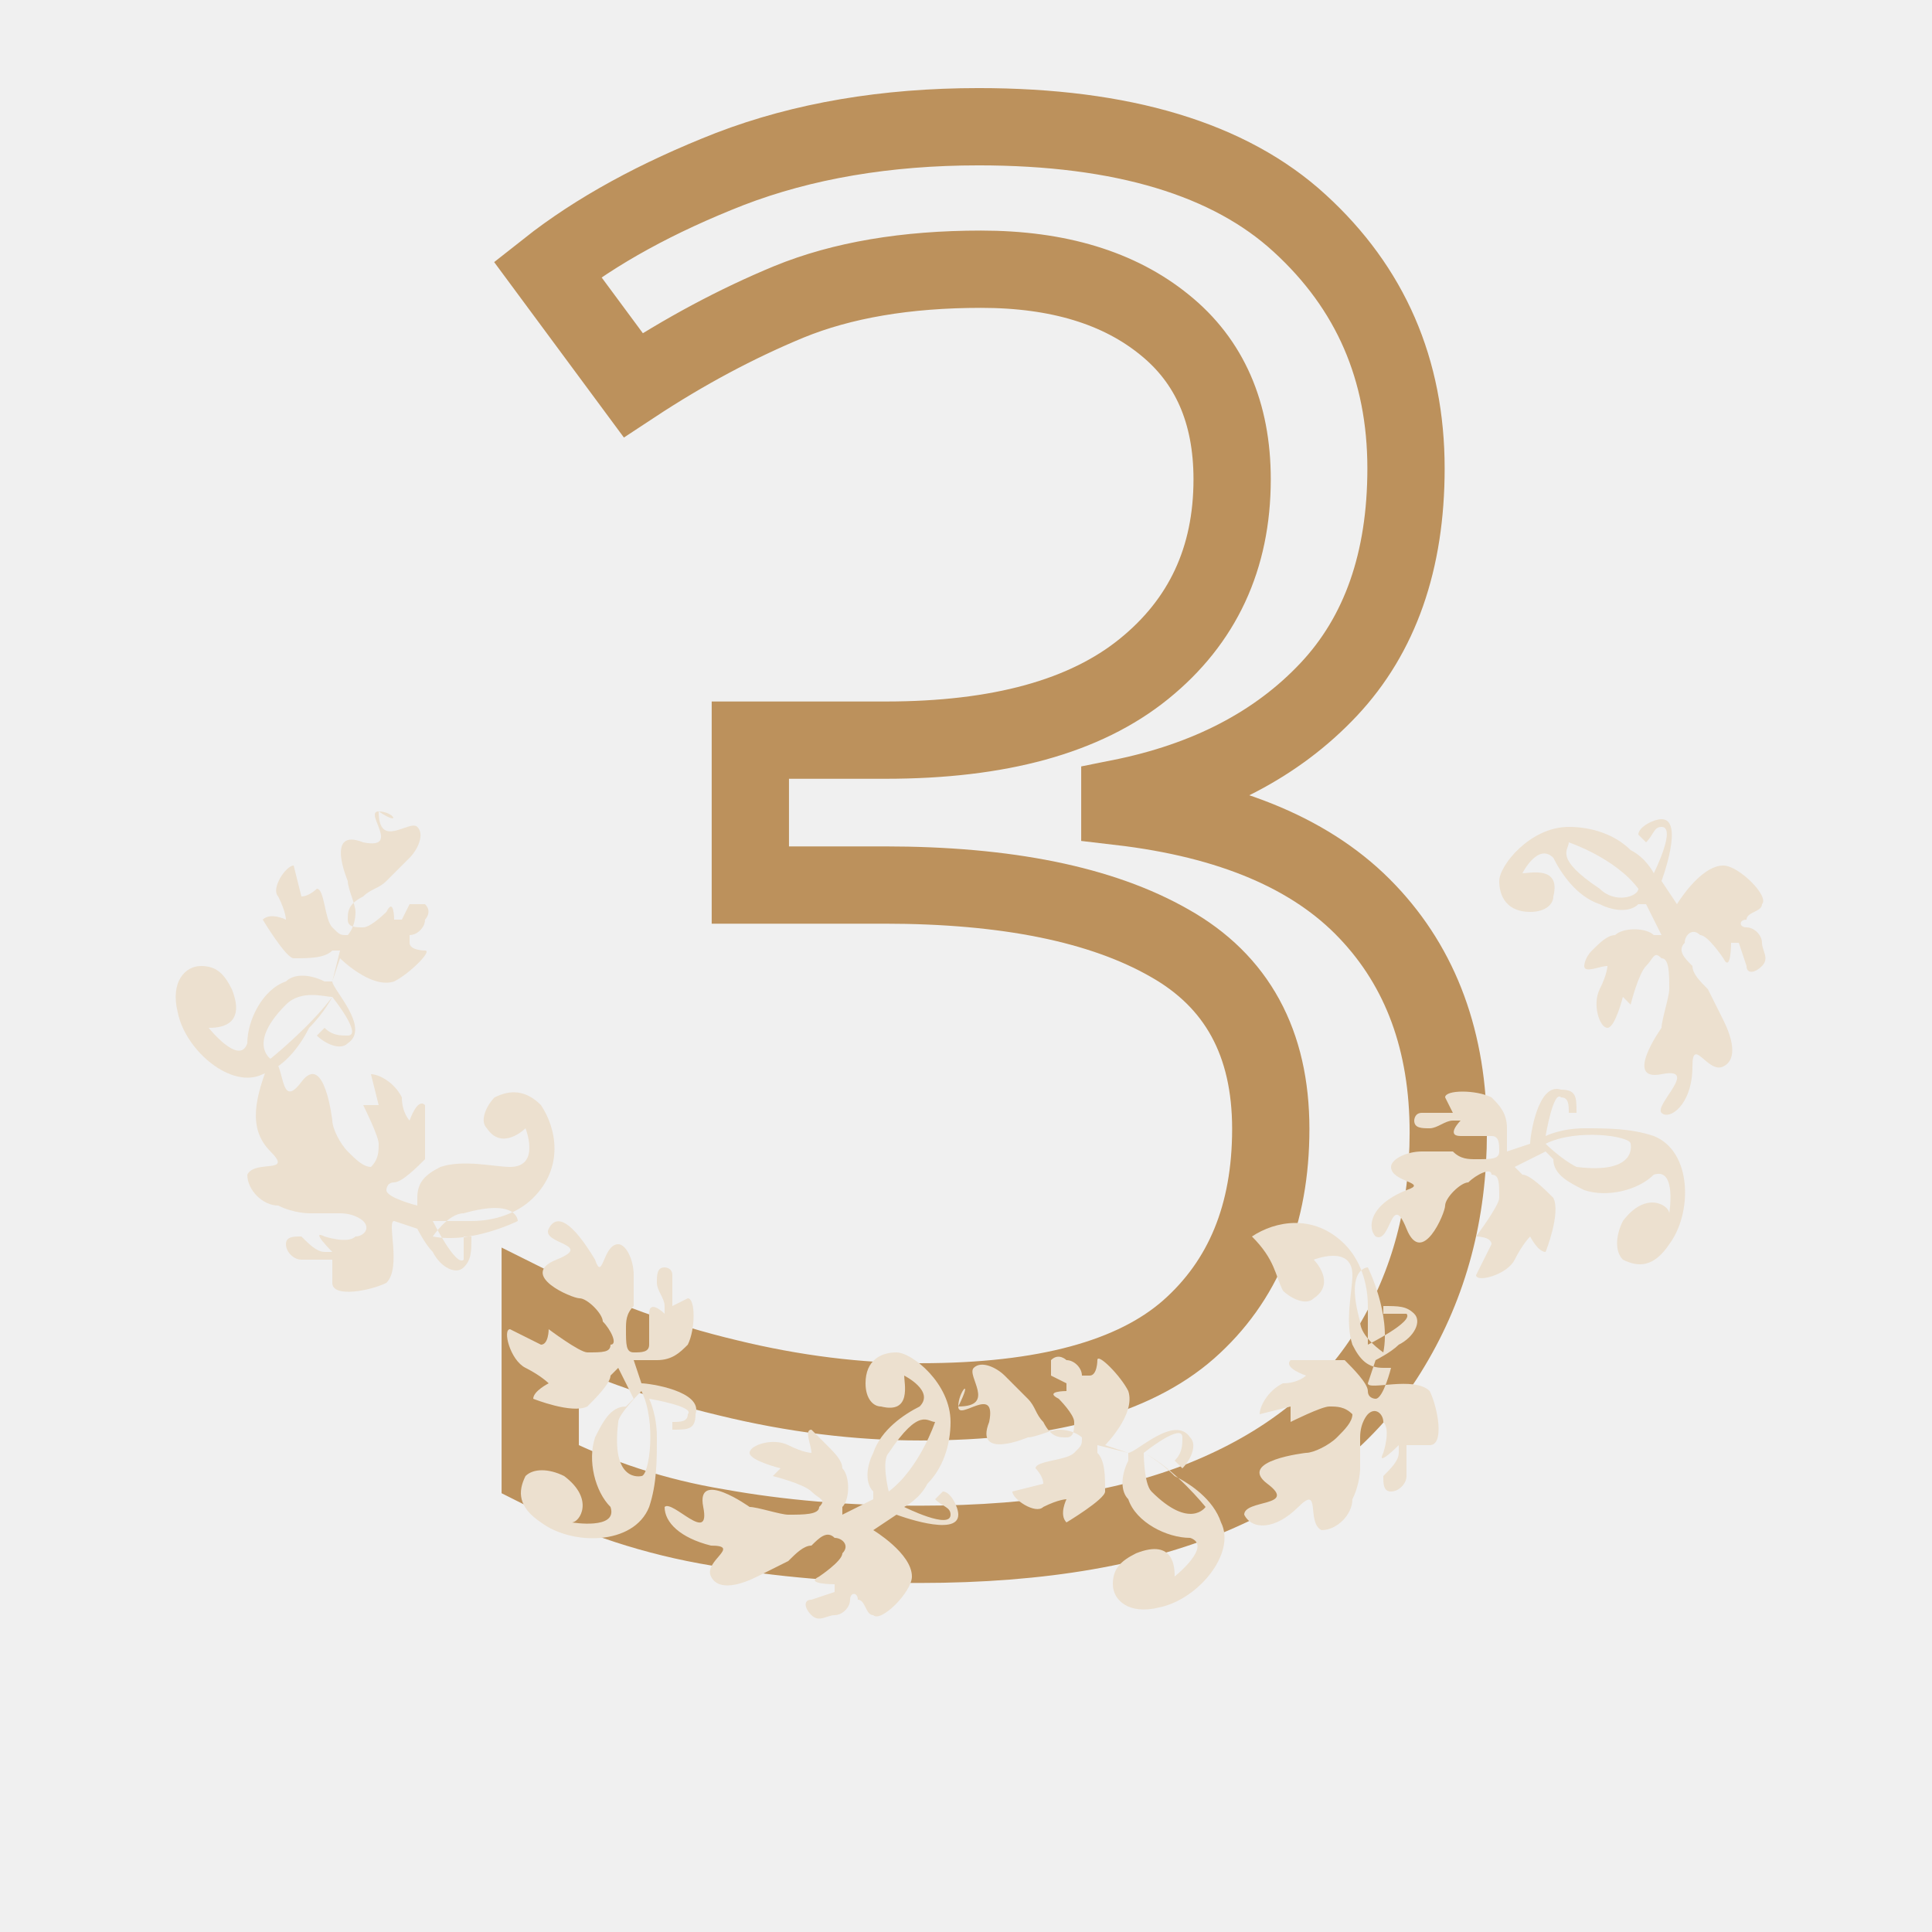
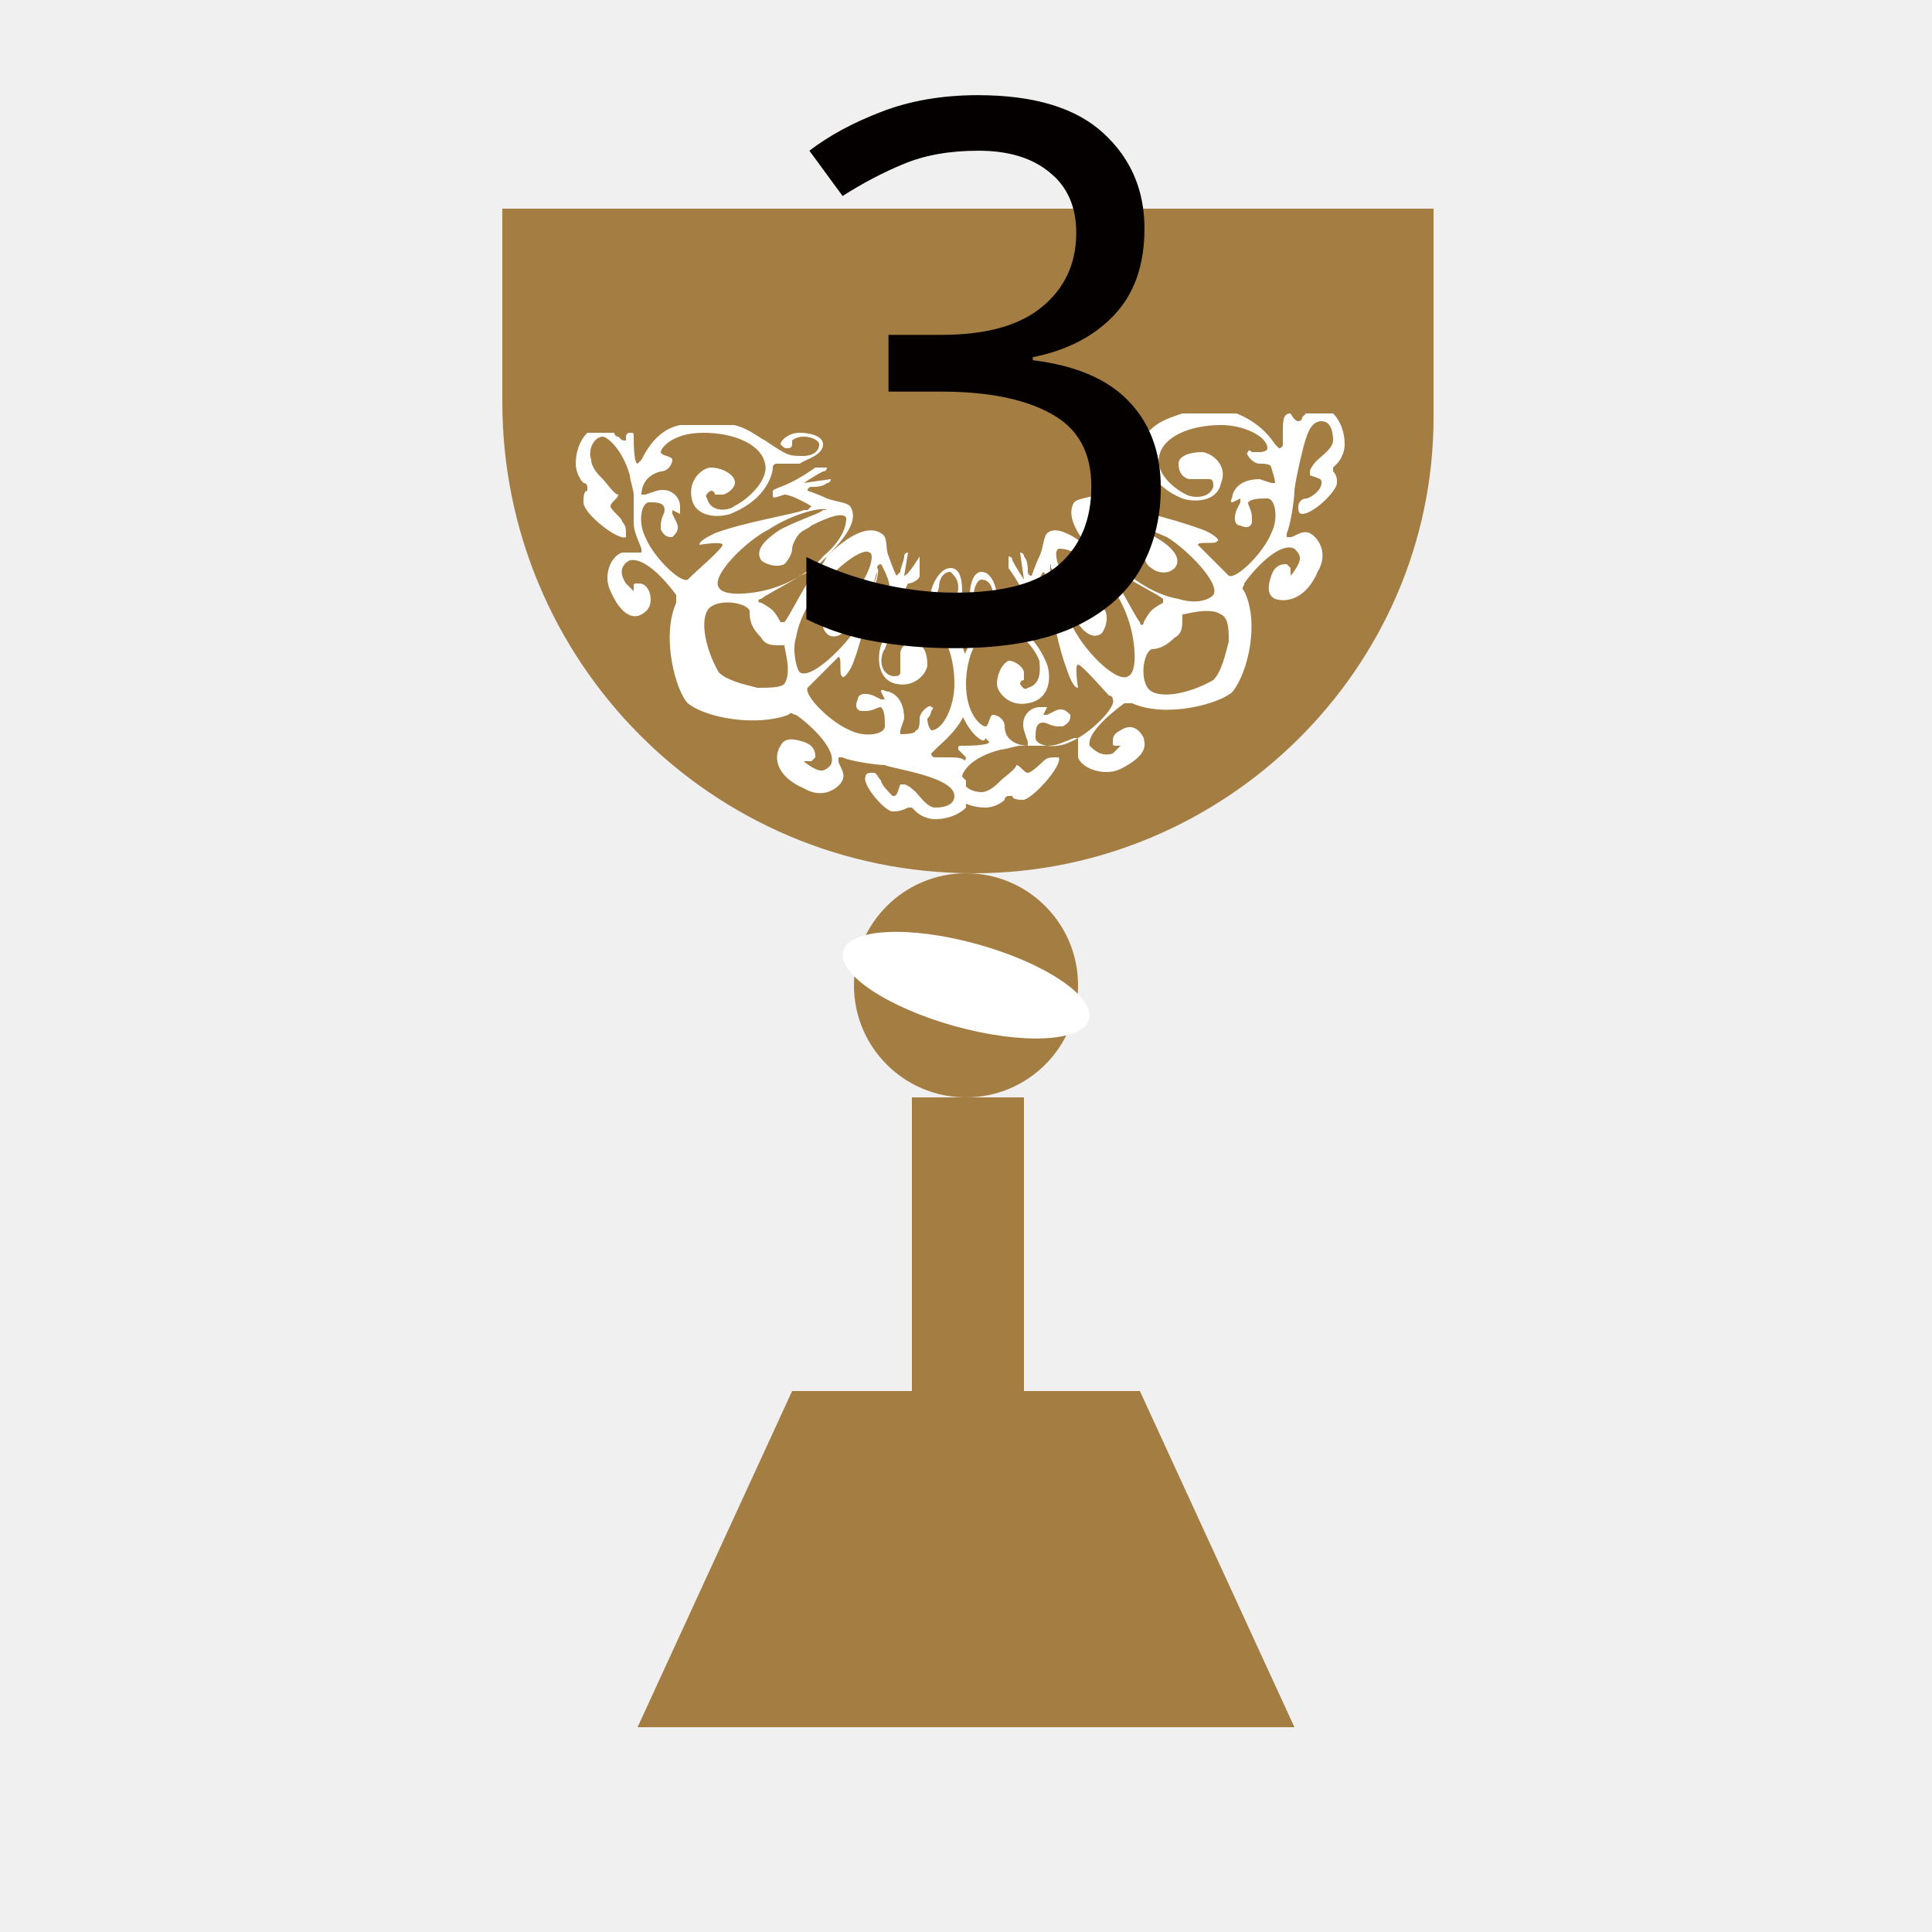
- <svg xmlns="http://www.w3.org/2000/svg" version="1.1" id="Layer_1" x="0px" y="0px" viewBox="0 0 25 25" style="enable-background:new 0 0 25 25;" xml:space="preserve">
+ <svg xmlns="http://www.w3.org/2000/svg" version="1.1" id="Layer_1" x="0px" y="0px" viewBox="0 0 50 50" style="enable-background:new 0 0 50 50;" xml:space="preserve">
  <style type="text/css">
- 	.st0{fill:none;stroke:#BC915C;stroke-miterlimit:10;}
- 	.st1{font-family:'Castellar';}
- 	.st2{font-size:25px;}
- 	.st3{fill:none;}
- 	.st4{fill:#ECE0CF;}
+ 	.st0{fill:#A47D43;}
+ 	.st1{fill:#FFFFFF;}
+ 	.st2{fill:#040000;}
+ 	.st3{font-family:'MyriadPro-Regular';}
+ 	.st4{font-size:19.519px;}
</style>
-   <text transform="matrix(1 0 0 1 5.8656 19.7336)" class="st0 st1 st2">3</text>
+   <circle class="st0" cx="25" cy="25.5" r="2.9" />
+   <rect x="23.6" y="28.4" class="st0" width="2.9" height="7.6" />
+   <polygon class="st0" points="33.5,44.7 16.5,44.7 20.5,36 29.5,36 " />
+   <ellipse transform="matrix(0.2678 -0.9635 0.9635 0.2678 -6.2617 42.7549)" class="st1" cx="25" cy="25.5" rx="1.1" ry="3.3" />
+   <path class="st0" d="M25.2,22.6L25.2,22.6c-6.8,0-12.2-5.5-12.2-12.2v-5h24.1v5.4C37.1,17.3,31.7,22.6,25.2,22.6z" />
  <g>
    <g>
      <g>
        <g>
-           <g>
-             <g>
-               <path class="st3" d="M12.5,13.4l-0.1,11.1c3.6,0.1,7.3-1.4,9.9-4c2.6-2.5,4.2-6.2,4.2-9.8l-11.1-0.1c0,0.8-0.3,1.5-0.8,2        C13.9,13.1,13.2,13.4,12.5,13.4z" />
-             </g>
-             <path class="st4" d="M16.8,19.5c0.3-0.3,0.1,0.2,0.3,0.3c0.2,0,0.4-0.2,0.4-0.4c0.1-0.2,0.1-0.4,0.1-0.4c0-0.1,0-0.2,0-0.4       c0-0.2,0.1-0.3,0.1-0.3c0.1-0.1,0.2,0,0.2,0.1c0.1,0.1,0,0.4,0,0.4c-0.1,0.2,0.2-0.1,0.2-0.1v0.1c0,0.1-0.1,0.2-0.2,0.3       c0,0.1,0,0.2,0.1,0.2s0.2-0.1,0.2-0.2s0-0.2,0-0.3c0-0.1,0-0.1,0-0.1h0.3c0.2,0,0.1-0.5,0-0.7c-0.2-0.2-0.8,0-0.8-0.1l0.1-0.3       c0,0,0.2-0.1,0.3-0.2c0.2-0.1,0.3-0.3,0.2-0.4c-0.1-0.1-0.2-0.1-0.4-0.1V17c0.1,0,0.2,0,0.3,0c0.1,0.1-0.5,0.4-0.5,0.4       s0-0.2,0-0.5s-0.1-0.6-0.3-0.8c-0.4-0.4-0.9-0.3-1.2-0.1c0.3,0.3,0.3,0.5,0.4,0.7c0.1,0.1,0.3,0.2,0.4,0.1c0.3-0.2,0-0.5,0-0.5       s0.5-0.2,0.5,0.2c0,0.2-0.1,0.6,0,0.9c0.1,0.2,0.2,0.3,0.4,0.3H18c0,0-0.1,0.4-0.2,0.4c0,0-0.1,0-0.1-0.1s-0.2-0.3-0.3-0.4       c-0.1,0-0.2,0-0.4,0c-0.1,0-0.3,0-0.3,0c-0.1,0.1,0.2,0.2,0.2,0.2s-0.1,0.1-0.3,0.1c-0.2,0.1-0.3,0.3-0.3,0.4l0.4-0.1v0.2       c0,0,0.4-0.2,0.5-0.2s0.2,0,0.3,0.1c0,0.1-0.1,0.2-0.2,0.3c-0.1,0.1-0.3,0.2-0.4,0.2c0,0-0.9,0.1-0.5,0.4s-0.3,0.2-0.3,0.4       C16.2,19.8,16.5,19.8,16.8,19.5z M17.6,17.1c-0.2-0.7,0.1-0.7,0.1-0.7s0.3,0.6,0.2,1.1C17.9,17.5,17.6,17.3,17.6,17.1z" />
-             <path class="st4" d="M21.9,13.8c0-0.4,0.2,0.1,0.4,0s0.1-0.4,0-0.6s-0.2-0.4-0.2-0.4c-0.1-0.1-0.2-0.2-0.2-0.3       c-0.1-0.1-0.2-0.2-0.1-0.3c0-0.1,0.1-0.2,0.2-0.1c0.1,0,0.3,0.3,0.3,0.3c0.1,0.2,0.1-0.2,0.1-0.2h0.1l0.1,0.3       c0,0.1,0.1,0.1,0.2,0c0.1-0.1,0-0.2,0-0.3c0-0.1-0.1-0.2-0.2-0.2c-0.1,0-0.1-0.1,0-0.1c0-0.1,0.2-0.1,0.2-0.2       c0.1-0.1-0.3-0.5-0.5-0.5c-0.3,0-0.6,0.5-0.6,0.5l-0.2-0.3c0,0,0.3-0.8,0-0.8c-0.1,0-0.3,0.1-0.3,0.2l0.1,0.1       c0.1-0.1,0.1-0.2,0.2-0.2c0.2,0-0.1,0.6-0.1,0.6s-0.1-0.2-0.3-0.3c-0.2-0.2-0.5-0.3-0.8-0.3c-0.5,0-0.9,0.5-0.9,0.7       s0.1,0.4,0.4,0.4c0.2,0,0.3-0.1,0.3-0.2c0.1-0.4-0.3-0.3-0.4-0.3c0,0,0.2-0.4,0.4-0.2c0.1,0.2,0.3,0.5,0.6,0.6       c0.2,0.1,0.4,0.1,0.5,0c0,0,0,0,0.1,0l0.2,0.4h-0.1c-0.1-0.1-0.4-0.1-0.5,0c-0.1,0-0.2,0.1-0.3,0.2c-0.1,0.1-0.1,0.2-0.1,0.2       c0,0.1,0.2,0,0.3,0c0,0,0,0.1-0.1,0.3c-0.1,0.2,0,0.5,0.1,0.5s0.2-0.4,0.2-0.4l0.1,0.1c0,0,0.1-0.4,0.2-0.5       c0.1-0.1,0.1-0.2,0.2-0.1c0.1,0,0.1,0.2,0.1,0.4c0,0.1-0.1,0.4-0.1,0.5c0,0-0.5,0.7,0,0.6s-0.1,0.4,0,0.5S21.9,14.3,21.9,13.8z        M20.7,11.5c-0.6-0.4-0.4-0.5-0.4-0.6c0,0,0.6,0.2,0.9,0.6C21.2,11.6,20.9,11.7,20.7,11.5z" />
-             <path class="st4" d="M17.8,16c0.2,0.1,0.2-0.6,0.4-0.1c0.2,0.5,0.5-0.2,0.5-0.3c0-0.1,0.2-0.3,0.3-0.3c0.1-0.1,0.3-0.2,0.3-0.1       c0.1,0,0.1,0.1,0.1,0.3c0,0.1-0.3,0.5-0.3,0.5s0.2,0,0.2,0.1l-0.2,0.4c0,0.1,0.4,0,0.5-0.2c0.1-0.2,0.2-0.3,0.2-0.3       s0.1,0.2,0.2,0.2c0,0,0.2-0.5,0.1-0.7c-0.1-0.1-0.3-0.3-0.4-0.3l-0.1-0.1l0.4-0.2c0,0,0,0,0.1,0.1c0,0.2,0.2,0.3,0.4,0.4       c0.3,0.1,0.7,0,0.9-0.2c0.3-0.1,0.2,0.5,0.2,0.5c0-0.1-0.3-0.3-0.6,0.1c-0.1,0.2-0.1,0.4,0,0.5c0.2,0.1,0.4,0.1,0.6-0.2       c0.3-0.4,0.3-1.2-0.2-1.4c-0.3-0.1-0.6-0.1-0.9-0.1c-0.3,0-0.5,0.1-0.5,0.1s0.1-0.6,0.2-0.5c0.1,0,0.1,0.1,0.1,0.2h0.1       c0-0.2,0-0.3-0.2-0.3c-0.3-0.1-0.4,0.6-0.4,0.7l-0.3,0.1c0,0,0-0.1,0-0.3c0-0.2-0.1-0.3-0.2-0.4c-0.2-0.1-0.6-0.1-0.6,0       l0.1,0.2c0,0,0,0-0.1,0s-0.2,0-0.3,0c-0.1,0-0.1,0.1-0.1,0.1c0,0.1,0.1,0.1,0.2,0.1s0.2-0.1,0.3-0.1h0.1c0,0-0.2,0.2,0,0.2       c0,0,0.3,0,0.4,0s0.1,0.1,0.1,0.2S19.3,15,19.1,15c-0.1,0-0.2,0-0.3-0.1c0,0-0.2,0-0.4,0c-0.2,0-0.4,0.1-0.4,0.2       c0,0.2,0.5,0.2,0.2,0.3C17.7,15.6,17.7,15.9,17.8,16z M20,14.8c0.4-0.2,1.1-0.1,1.1,0c0,0,0.1,0.4-0.7,0.3       C20.2,15,20,14.8,20,14.8z" />
-             <path class="st4" d="M12.4,18.2c0,0.2,0.5-0.3,0.4,0.2c-0.2,0.5,0.5,0.2,0.5,0.2c0.1,0,0.3-0.1,0.4-0.1c0.2,0,0.3,0.1,0.3,0.1       c0,0.1,0,0.1-0.1,0.2s-0.5,0.1-0.5,0.2c0,0,0.1,0.1,0.1,0.2l-0.4,0.1c0,0.1,0.3,0.3,0.4,0.2c0.2-0.1,0.3-0.1,0.3-0.1       s-0.1,0.2,0,0.3c0,0,0.5-0.3,0.5-0.4c0-0.2,0-0.4-0.1-0.5c0-0.1,0-0.1,0-0.1l0.4,0.1v0.1c-0.1,0.2-0.1,0.4,0,0.5       c0.1,0.3,0.5,0.5,0.8,0.5c0.3,0.1-0.2,0.5-0.2,0.5c0-0.1,0-0.5-0.5-0.3c-0.2,0.1-0.3,0.2-0.3,0.4s0.2,0.4,0.6,0.3       c0.5-0.1,1-0.7,0.8-1.1c-0.1-0.3-0.4-0.5-0.6-0.6c-0.2-0.2-0.4-0.3-0.4-0.3s0.5-0.4,0.5-0.2c0,0.1,0,0.2-0.1,0.3l0.1,0.1       c0.1-0.1,0.2-0.3,0.1-0.4c-0.2-0.3-0.7,0.2-0.8,0.2l-0.3-0.1c0,0,0.4-0.4,0.3-0.7c-0.1-0.2-0.4-0.5-0.4-0.4c0,0,0,0.2-0.1,0.2       H14c0-0.1-0.1-0.2-0.2-0.2c0,0-0.1-0.1-0.2,0c0,0.1,0,0.1,0,0.2l0.2,0.1V18c0,0-0.3,0-0.1,0.1c0,0,0.2,0.2,0.2,0.3       c0,0.1,0,0.2-0.1,0.2s-0.2,0-0.3-0.2c-0.1-0.1-0.1-0.2-0.2-0.3c0,0-0.1-0.1-0.3-0.3c-0.1-0.1-0.3-0.2-0.4-0.1       S12.9,18.2,12.4,18.2C12.6,17.8,12.4,18,12.4,18.2z M14.8,18.8c0.4,0.2,0.8,0.7,0.8,0.7s-0.2,0.3-0.7-0.2       C14.8,19.2,14.8,18.8,14.8,18.8z" />
-           </g>
-           <g>
-             <g>
-               <path class="st3" d="M9.7,10.5l-11.2-0.1c-0.1,3.6,1.4,7.3,4,9.9c2.5,2.6,6.2,4.2,9.8,4.2l0.2-11.1c-0.8,0-1.5-0.3-2-0.8        C10,12,9.7,11.3,9.7,10.5z" />
-             </g>
-             <path class="st4" d="M3.5,14.9c0.3,0.3-0.2,0.1-0.3,0.3c0,0.2,0.2,0.4,0.4,0.4C3.8,15.7,4,15.7,4,15.7c0.1,0,0.2,0,0.4,0       c0.2,0,0.3,0.1,0.3,0.1c0.1,0.1,0,0.2-0.1,0.2c-0.1,0.1-0.4,0-0.4,0c-0.2-0.1,0.1,0.2,0.1,0.2H4.2c-0.1,0-0.2-0.1-0.3-0.2       c-0.1,0-0.2,0-0.2,0.1s0.1,0.2,0.2,0.2c0.1,0,0.2,0,0.3,0c0.1,0,0.1,0,0.1,0v0.3c0,0.2,0.5,0.1,0.7,0c0.2-0.2,0-0.8,0.1-0.8       l0.3,0.1c0,0,0.1,0.2,0.2,0.3c0.1,0.2,0.3,0.3,0.4,0.2c0.1-0.1,0.1-0.2,0.1-0.4H6c0,0.1,0,0.2,0,0.3c-0.1,0.1-0.4-0.5-0.4-0.5       s0.2,0,0.5,0s0.6-0.1,0.8-0.3c0.4-0.4,0.3-0.9,0.1-1.2c-0.2-0.2-0.4-0.2-0.6-0.1c-0.1,0.1-0.2,0.3-0.1,0.4c0.2,0.3,0.5,0,0.5,0       s0.2,0.5-0.2,0.5c-0.2,0-0.6-0.1-0.9,0c-0.2,0.1-0.3,0.2-0.3,0.4v0.1c0,0-0.4-0.1-0.4-0.2c0,0,0-0.1,0.1-0.1s0.3-0.2,0.4-0.3       c0-0.1,0-0.2,0-0.4c0-0.1,0-0.3,0-0.3c-0.1-0.1-0.2,0.2-0.2,0.2s-0.1-0.1-0.1-0.3c-0.1-0.2-0.3-0.3-0.4-0.3l0.1,0.4H4.7       c0,0,0.2,0.4,0.2,0.5s0,0.2-0.1,0.3c-0.1,0-0.2-0.1-0.3-0.2c-0.1-0.1-0.2-0.3-0.2-0.4c0,0-0.1-0.9-0.4-0.5s-0.2-0.3-0.4-0.3       C3.3,14.2,3.2,14.6,3.5,14.9z M6,15.7c0.7-0.2,0.7,0.1,0.7,0.1S6.1,16.1,5.6,16C5.6,16,5.8,15.7,6,15.7z" />
-             <path class="st4" d="M9.2,20c0.4,0-0.1,0.2,0,0.4c0.1,0.2,0.4,0.1,0.6,0s0.4-0.2,0.4-0.2c0.1-0.1,0.2-0.2,0.3-0.2       c0.1-0.1,0.2-0.2,0.3-0.1c0.1,0,0.2,0.1,0.1,0.2c0,0.1-0.3,0.3-0.3,0.3c-0.2,0.1,0.2,0.1,0.2,0.1v0.1l-0.3,0.1       c-0.1,0-0.1,0.1,0,0.2s0.2,0,0.3,0c0.1,0,0.2-0.1,0.2-0.2c0-0.1,0.1-0.1,0.1,0c0.1,0,0.1,0.2,0.2,0.2c0.1,0.1,0.5-0.3,0.5-0.5       c0-0.3-0.5-0.6-0.5-0.6l0.3-0.2c0,0,0.8,0.3,0.8,0c0-0.1-0.1-0.3-0.2-0.3l-0.1,0.1c0.1,0.1,0.2,0.1,0.2,0.2       c0,0.2-0.6-0.1-0.6-0.1s0.2-0.1,0.3-0.3c0.2-0.2,0.3-0.5,0.3-0.8c0-0.5-0.5-0.9-0.7-0.9s-0.4,0.1-0.4,0.4       c0,0.2,0.1,0.3,0.2,0.3c0.4,0.1,0.3-0.3,0.3-0.4c0,0,0.4,0.2,0.2,0.4c-0.2,0.1-0.5,0.3-0.6,0.6c-0.1,0.2-0.1,0.4,0,0.5       c0,0,0,0,0,0.1l-0.4,0.2v-0.1c0.1-0.1,0.1-0.4,0-0.5c0-0.1-0.1-0.2-0.2-0.3c-0.1-0.1-0.2-0.2-0.2-0.2c-0.1,0,0,0.2,0,0.3       c0,0-0.1,0-0.3-0.1c-0.2-0.1-0.5,0-0.5,0.1s0.4,0.2,0.4,0.2L10,19.1c0,0,0.4,0.1,0.5,0.2s0.2,0.1,0.1,0.2       c0,0.1-0.2,0.1-0.4,0.1c-0.1,0-0.4-0.1-0.5-0.1c0,0-0.7-0.5-0.6,0s-0.4-0.1-0.5,0C8.6,19.7,8.8,19.9,9.2,20z M11.5,18.8       c0.4-0.6,0.5-0.4,0.6-0.4c0,0-0.2,0.6-0.6,0.9C11.5,19.3,11.4,18.9,11.5,18.8z" />
-             <path class="st4" d="M7.1,15.9c-0.1,0.2,0.6,0.2,0.1,0.4c-0.5,0.2,0.2,0.5,0.3,0.5c0.1,0,0.3,0.2,0.3,0.3       c0.1,0.1,0.2,0.3,0.1,0.3c0,0.1-0.1,0.1-0.3,0.1c-0.1,0-0.5-0.3-0.5-0.3s0,0.2-0.1,0.2l-0.4-0.2c-0.1,0,0,0.4,0.2,0.5       s0.3,0.2,0.3,0.2S6.9,18,6.9,18.1c0,0,0.5,0.2,0.7,0.1c0.1-0.1,0.3-0.3,0.3-0.4L8,17.7l0.2,0.4c0,0,0,0-0.1,0.1       c-0.2,0-0.3,0.2-0.4,0.4c-0.1,0.3,0,0.7,0.2,0.9c0.1,0.3-0.5,0.2-0.5,0.2c0.1,0,0.3-0.3-0.1-0.6c-0.2-0.1-0.4-0.1-0.5,0       c-0.1,0.2-0.1,0.4,0.2,0.6C7.4,20,8.2,20,8.4,19.5c0.1-0.3,0.1-0.6,0.1-0.9s-0.1-0.5-0.1-0.5s0.6,0.1,0.5,0.2       c0,0.1-0.1,0.1-0.2,0.1v0.1c0.2,0,0.3,0,0.3-0.2c0.1-0.3-0.6-0.4-0.7-0.4l-0.1-0.3c0,0,0.1,0,0.3,0c0.2,0,0.3-0.1,0.4-0.2       c0.1-0.2,0.1-0.6,0-0.6l-0.2,0.1c0,0,0,0,0-0.1s0-0.2,0-0.3c0-0.1-0.1-0.1-0.1-0.1c-0.1,0-0.1,0.1-0.1,0.2s0.1,0.2,0.1,0.3V17       c0,0-0.2-0.2-0.2,0c0,0,0,0.3,0,0.4s-0.1,0.1-0.2,0.1s-0.1-0.1-0.1-0.3c0-0.1,0-0.2,0.1-0.3c0,0,0-0.2,0-0.4       c0-0.2-0.1-0.4-0.2-0.4c-0.2,0-0.2,0.5-0.3,0.2C7.4,15.8,7.2,15.7,7.1,15.9z M8.3,18c0.2,0.4,0.1,1.1,0,1.1       c0,0-0.4,0.1-0.3-0.7C8,18.3,8.3,18,8.3,18z" />
-             <path class="st4" d="M4.9,10.5c-0.2,0,0.3,0.5-0.2,0.4c-0.5-0.2-0.2,0.5-0.2,0.5c0,0.1,0.1,0.3,0.1,0.4c0,0.2-0.1,0.3-0.1,0.3       c-0.1,0-0.1,0-0.2-0.1s-0.1-0.5-0.2-0.5c0,0-0.1,0.1-0.2,0.1l-0.1-0.4c-0.1,0-0.3,0.3-0.2,0.4c0.1,0.2,0.1,0.3,0.1,0.3       s-0.2-0.1-0.3,0c0,0,0.3,0.5,0.4,0.5c0.2,0,0.4,0,0.5-0.1c0.1,0,0.1,0,0.1,0l-0.1,0.4H4.2c-0.2-0.1-0.4-0.1-0.5,0       c-0.3,0.1-0.5,0.5-0.5,0.8c-0.1,0.3-0.5-0.2-0.5-0.2c0.1,0,0.5,0,0.3-0.5c-0.1-0.2-0.2-0.3-0.4-0.3s-0.4,0.2-0.3,0.6       c0.1,0.5,0.7,1,1.1,0.8c0.3-0.1,0.5-0.4,0.6-0.6c0.2-0.2,0.3-0.4,0.3-0.4s0.4,0.5,0.2,0.5c-0.1,0-0.2,0-0.3-0.1l-0.1,0.1       c0.1,0.1,0.3,0.2,0.4,0.1c0.3-0.2-0.2-0.7-0.2-0.8l0.1-0.3c0,0,0.4,0.4,0.7,0.3c0.2-0.1,0.5-0.4,0.4-0.4c0,0-0.2,0-0.2-0.1       v-0.1c0.1,0,0.2-0.1,0.2-0.2c0,0,0.1-0.1,0-0.2c-0.1,0-0.1,0-0.2,0l-0.1,0.2H5.1c0,0,0-0.3-0.1-0.1c0,0-0.2,0.2-0.3,0.2       c-0.1,0-0.2,0-0.2-0.1s0-0.2,0.2-0.3c0.1-0.1,0.2-0.1,0.3-0.2c0,0,0.1-0.1,0.3-0.3c0.1-0.1,0.2-0.3,0.1-0.4S4.9,11,4.9,10.5       C5.2,10.7,5.1,10.5,4.9,10.5z M4.3,12.9c-0.3,0.4-0.8,0.8-0.8,0.8S3.2,13.5,3.7,13C3.9,12.8,4.2,12.9,4.3,12.9z" />
-           </g>
+           <path class="st1" d="M24.9,18.5l0-1.4c0.1-0.3,0.3-0.6,0.4-0.8c0.4-0.5,0.4-0.6,0.4-0.9c0-0.2-0.1-0.4-0.3-0.4      c-0.1,0-0.2,0.2-0.2,0.4c0,0.2,0.1,0.3,0.1,0.3c0,0,0.1,0,0.1,0c0.1,0,0.1,0.1,0.1,0.1c0,0.1,0,0.1-0.1,0.1      c-0.1,0-0.3-0.2-0.3-0.5c0-0.3,0.1-0.6,0.3-0.6c0.3,0,0.4,0.5,0.4,0.6c0,0.2,0,0.4,0,0.5c0,0,0,0.1,0,0.1c0,0,0,0.1,0.1,0.1      c0.1,0,0.8,0.1,1.2,1.1c0.1,0.3,0.1,0.9-0.5,1c-0.5,0.1-0.8-0.3-0.8-0.5c0-0.2,0.1-0.5,0.3-0.6c0.2,0,0.4,0.2,0.4,0.3      c0,0.1,0,0.2,0,0.2c-0.1,0-0.1,0.1-0.1,0.1c0,0,0.1,0.2,0.2,0.1c0.4-0.1,0.3-0.6,0.3-0.7c-0.2-0.5-0.7-0.9-1.1-0.9      c-0.5,0.1-0.8,0.8-0.8,1.5c0,0.8,0.4,1.1,0.5,1.1c0.1,0,0.1-0.3,0.2-0.3c0.1,0,0.3,0.1,0.3,0.3c0,0.4,0.4,0.5,0.6,0.5      c0,0,0,0,0-0.1c0,0-0.1-0.3-0.1-0.3c-0.1-0.4,0.2-0.6,0.4-0.6c0,0,0.2,0,0.2,0c0,0-0.1,0.2-0.1,0.2c0,0,0,0,0.1,0      c0,0,0.2-0.1,0.2-0.1c0.2-0.1,0.3,0,0.4,0.1c0,0.1,0,0.2-0.2,0.3c0,0-0.1,0-0.1,0c-0.2,0-0.3-0.1-0.4-0.1      c-0.2,0-0.2,0.2-0.2,0.4c0,0.2,0.5,0.3,0.9,0.1c0.5-0.2,1.2-0.9,1.1-1.1c0,0,0-0.1-0.1-0.1c-0.1-0.1-0.7-0.8-0.8-0.8      c-0.1,0,0,0.6,0,0.6c-0.1,0-0.2-0.2-0.3-0.5c-0.3-0.8-0.5-2.2-0.5-2.3c0,0,0-0.1,0-0.1c0,0-0.1-0.1-0.1-0.1c0,0-0.1,0.1-0.1,0.3      c-0.1,0.1-0.1,0.3-0.1,0.4c0.1,0.3,0.1,0.3,0,0.3c0,0-0.1,0-0.1,0c-0.1-0.1-0.1-0.4-0.6-1.1c0,0,0-0.1,0-0.1c0-0.1,0-0.2,0-0.2      c0,0,0.1,0,0.1,0.1c0.1,0.2,0.3,0.5,0.3,0.5c0,0-0.1-0.7-0.1-0.7c0,0,0.1,0,0.1,0.1c0.1,0.1,0.1,0.3,0.1,0.4c0,0,0,0.1,0.1,0.1      c0,0,0.1-0.3,0.2-0.5c0.1-0.2,0.1-0.5,0.2-0.6c0.2-0.2,0.7,0,1.3,0.6c0.2,0.2,0.4,0.4,0.5,0.7c0.1,0.1,0.5,0.9,0.6,1      c0,0.1,0.1,0.1,0.1,0c0,0,0.1-0.2,0.2-0.3l0,0l0,0c0.1-0.1,0.3-0.2,0.3-0.2c0,0,0-0.1,0-0.1c-0.1-0.1-0.9-0.5-1-0.6      c-0.2-0.2-0.5-0.4-0.7-0.5c-0.6-0.6-0.8-1.1-0.6-1.4c0.1-0.1,0.3-0.1,0.6-0.2c0.3-0.1,0.5-0.2,0.5-0.2c0,0,0,0-0.1-0.1      c-0.1,0-0.3-0.1-0.4-0.1c-0.1,0-0.1-0.1-0.1-0.1c0,0,0.6,0.1,0.6,0.1c0-0.1-0.5-0.4-0.5-0.4c0,0,0.4,0,0.5,0      c0.1,0,0.2,0.2,0.2,0.3c0,0,0.2,0.1,0.2,0.1c0.1,0,0.2,0.1,0.2,0.1c0,0,0.1,0.1,0.1,0.2c0,0.1-0.1,0.1-0.2,0.1c0,0-0.1,0-0.1,0      c-0.2,0-0.7,0.2-0.7,0.2c0,0,0,0.1,0.1,0.1c0,0,0.1,0,0.1,0c0.2,0,1.5,0.3,2.3,0.6c0.3,0.1,0.5,0.3,0.4,0.3c0,0.1-0.5,0-0.5,0.1      c0,0,0,0,0.1,0.1c0.1,0.1,0.2,0.2,0.4,0.4c0.2,0.2,0.3,0.3,0.3,0.3c0.2,0.1,0.9-0.6,1.1-1.1c0.2-0.4,0.1-0.9-0.1-0.9      c-0.2,0-0.4,0-0.5,0.1c0,0.1,0.1,0.2,0.1,0.4c0,0,0,0.1,0,0.1c0,0.1-0.1,0.2-0.3,0.1c-0.1,0-0.2-0.1-0.1-0.4      c0,0,0.1-0.2,0.1-0.2c0,0,0-0.1,0-0.1c0,0-0.2,0.1-0.2,0.1c-0.1,0,0-0.1,0-0.2c0.1-0.3,0.4-0.4,0.7-0.4c0,0,0.3,0.1,0.3,0.1      c0,0,0.1,0,0.1,0c0-0.1-0.1-0.4-0.1-0.4c0-0.1-0.2-0.1-0.3-0.1c-0.2,0-0.4-0.3-0.3-0.3c0,0,0-0.1,0.1,0c0,0,0.1,0,0.2,0      c0,0,0.2,0,0.2-0.1c0-0.3-0.6-0.6-1.2-0.6c-0.8,0-1.5,0.3-1.6,0.8c-0.1,0.4,0.3,0.8,0.7,1c0.2,0.1,0.6,0.1,0.7-0.2      c0-0.1,0-0.2-0.1-0.2c0,0-0.1,0-0.2,0c-0.1,0-0.2,0-0.3,0c-0.1,0-0.3-0.1-0.3-0.4c0-0.2,0.3-0.3,0.6-0.3c0.2,0,0.7,0.3,0.5,0.8      c-0.1,0.5-0.7,0.5-1,0.4c-0.5-0.2-0.7-0.5-0.9-0.7c-0.1-0.2-0.1-0.4-0.1-0.4c0,0,0-0.1-0.1-0.1c0,0,0,0-0.1,0      c-0.1,0-0.4,0-0.5,0c-0.1,0-0.7-0.2-0.6-0.5c0-0.2,0.2-0.3,0.6-0.3c0.3,0,0.5,0.2,0.5,0.3c0,0.1-0.1,0.1-0.2,0.1      c0,0-0.1,0-0.1-0.1c0,0,0-0.1,0-0.1c0-0.1-0.1-0.1-0.3-0.1c-0.2,0-0.3,0.1-0.4,0.2c0,0.2,0.2,0.3,0.4,0.3c0.3,0,0.4,0.1,1-0.4      c0.2-0.2,0.5-0.3,0.8-0.4h1.4c0.5,0.2,0.8,0.5,1,0.8c0,0,0.1,0.1,0.1,0.1c0,0,0.1,0,0.1-0.1c0,0,0-0.3,0-0.3      c0-0.3,0-0.5,0.2-0.5c0,0,0.1,0.2,0.2,0.2c0,0,0.1,0,0.1-0.1l0.1-0.1h0.7c0.2,0.2,0.3,0.5,0.3,0.8c0,0.2-0.1,0.4-0.2,0.5      c0,0-0.1,0.1-0.1,0.1c0,0,0,0.1,0,0.1c0.1,0.1,0.1,0.2,0.1,0.3c0,0.2-0.6,0.8-0.9,0.8c-0.1,0-0.1-0.1-0.1-0.2      c0-0.1,0.1-0.2,0.2-0.2c0.1,0,0.4-0.2,0.4-0.4c0-0.1,0-0.1-0.3-0.2c0,0,0,0,0-0.1c0,0,0-0.1,0.2-0.3c0.1-0.1,0.4-0.3,0.4-0.5      c0-0.3-0.1-0.5-0.3-0.5c-0.3,0-0.4,0.4-0.5,0.8c-0.1,0.4-0.2,0.9-0.2,1c0,0.2-0.1,0.9-0.2,1.1c0,0,0,0.1,0,0.1c0,0,0,0,0.1,0      c0.1,0,0.3-0.2,0.5-0.1c0.2,0.1,0.5,0.5,0.2,1c-0.3,0.7-0.8,0.8-1.1,0.7c-0.2-0.1-0.2-0.3-0.1-0.6c0.1-0.3,0.3-0.3,0.4-0.3      c0,0,0.1,0.1,0.1,0.1c0,0.1,0,0.1,0,0.2c0,0,0.1-0.1,0.2-0.3c0.1-0.2,0-0.3-0.1-0.4c-0.4-0.2-1.1,0.6-1.3,0.9      c0,0.1-0.1,0.1,0,0.2c0.4,0.8,0.1,2.1-0.3,2.6l0,0l0,0c-0.3,0.3-1.7,0.7-2.6,0.3c-0.1,0-0.2,0-0.2,0c0,0-1,0.7-0.9,1.1      c0.1,0.1,0.3,0.3,0.6,0.2c0.1-0.1,0.2-0.2,0.2-0.2c0,0-0.1,0-0.1,0c-0.1,0-0.1,0-0.1-0.1c0-0.1,0-0.2,0.2-0.3      c0.3-0.2,0.5,0,0.6,0.2c0,0.1,0.2,0.4-0.6,0.8c-0.4,0.2-1,0-1.1-0.3c0-0.1,0-0.3,0-0.4c0,0,0-0.1,0-0.1c0,0,0,0-0.1,0      c-0.5,0.2-0.5,0.2-0.8,0.2c-0.1,0-0.5,0-0.6,0c-0.1,0-0.4,0.1-0.5,0.1c-0.8,0.2-1,0.6-1,0.7c0,0.3,0.3,0.4,0.5,0.4      c0.2,0,0.4-0.2,0.5-0.3c0.1-0.1,0.4-0.3,0.4-0.4c0.1,0,0.2,0.2,0.3,0.2c0.1,0,0.4-0.3,0.4-0.3c0.1-0.1,0.2-0.1,0.3-0.1      c0.1,0,0.1,0,0.1,0c0.1,0.2-0.6,1-0.9,1.1c-0.1,0-0.3,0-0.3-0.1c0,0-0.1,0-0.1,0c0,0-0.1,0-0.1,0.1c-0.1,0.1-0.3,0.2-0.5,0.2      c-0.3,0-0.6-0.1-0.8-0.3l0-0.7c0,0,0.1,0,0.1-0.1c0.1-0.1,0.2-0.1,0.2-0.2c0,0,0,0-0.1-0.1c0,0-0.1-0.1-0.1-0.1      c0-0.1,0-0.1,0.1-0.1c0.1,0,0.7,0,0.7-0.1c0,0,0,0-0.1-0.1C25.5,19.3,25.1,19,24.9,18.5z M31.4,15.4c0.2-0.3-0.7-1.2-1.2-1.5      c-0.7-0.3-1.5-0.6-1.5-0.5c0,0,0,0,0,0c0,0,0,0,0.1,0c0.1,0,0.5,0.1,1.1,0.5c0.7,0.4,0.6,0.7,0.5,0.8c-0.2,0.2-0.5,0.1-0.6,0      c-0.2-0.1-0.2-0.4-0.2-0.4c0-0.1-0.1-0.2-0.2-0.3c-0.1-0.1-0.2-0.1-0.3-0.2c-0.5-0.3-0.8-0.3-0.8-0.2c-0.1,0.1,0.1,0.5,0.6,1      c0.4,0.4,1,0.8,1.6,0.9C30.8,15.6,31.2,15.6,31.4,15.4z M29.8,16.8C29.8,16.8,29.7,16.8,29.8,16.8c-0.2,0.1-0.3,0.7-0.1,1      c0.2,0.3,1,0.2,1.7-0.2l0,0c0.2-0.2,0.3-0.6,0.4-1c0-0.3,0-0.6-0.2-0.7c-0.3-0.2-0.9,0-1,0c0,0,0,0.1,0,0.1c0,0.2,0,0.4-0.2,0.5      l0,0l0,0C30.2,16.7,30,16.8,29.8,16.8z M29.2,17.5c0.2-0.1,0.2-0.6,0.1-1.1c-0.1-0.5-0.4-1.2-0.9-1.6c-0.5-0.6-0.9-0.6-1-0.6      c-0.2,0.1,0.1,0.7,0.2,0.9c0.1,0.1,0.1,0.2,0.2,0.3c0.1,0.1,0.3,0.2,0.4,0.2c0.2,0,0.4,0.2,0.4,0.2c0.1,0.2,0,0.5-0.1,0.6      c-0.3,0.2-0.6-0.2-0.8-0.6c-0.3-0.6-0.4-1-0.5-1.1c0,0,0-0.1,0-0.1c0,0,0,0,0,0c-0.1,0.1,0.1,0.9,0.5,1.5      C28,16.8,28.9,17.7,29.2,17.5z" />
+         </g>
+         <g>
+           <path class="st1" d="M17.6,11H19c0.4,0.1,0.6,0.3,0.8,0.4c0.6,0.4,0.6,0.4,1,0.4c0.2,0,0.4-0.1,0.4-0.3c0-0.1-0.2-0.2-0.4-0.2      c-0.2,0-0.3,0.1-0.3,0.1c0,0,0,0.1,0,0.1c0,0.1-0.1,0.1-0.1,0.1c-0.1,0-0.1,0-0.2-0.1c0-0.1,0.2-0.3,0.5-0.3      c0.3,0,0.6,0.1,0.6,0.3c0,0.3-0.5,0.4-0.6,0.5c-0.2,0-0.4,0-0.5,0c0,0-0.1,0-0.1,0c0,0-0.1,0-0.1,0.1c0,0.1-0.1,0.8-1.1,1.2      c-0.3,0.1-0.9,0.1-1-0.4c-0.1-0.5,0.3-0.8,0.5-0.8c0.2,0,0.5,0.1,0.6,0.3c0.1,0.2-0.2,0.4-0.3,0.4c-0.1,0-0.2,0-0.2,0      c0-0.1-0.1-0.1-0.1-0.1c0,0-0.2,0.1-0.1,0.2c0.1,0.4,0.6,0.3,0.7,0.2c0.4-0.2,0.9-0.7,0.8-1.1c-0.1-0.5-0.8-0.8-1.6-0.8      c-0.8,0-1.1,0.4-1.1,0.5c0,0.1,0.3,0.1,0.3,0.2c0,0.1-0.1,0.3-0.3,0.3c-0.4,0.1-0.5,0.4-0.5,0.6c0,0,0,0,0.1,0      c0,0,0.3-0.1,0.3-0.1c0.4-0.1,0.6,0.2,0.6,0.4c0,0,0,0.2,0,0.2c0,0-0.2-0.1-0.2-0.1c0,0,0,0,0,0.1c0,0,0.1,0.2,0.1,0.2      c0.1,0.2,0,0.3-0.1,0.4c-0.1,0-0.2,0-0.3-0.2c0,0,0-0.1,0-0.1c0-0.2,0.1-0.3,0.1-0.4c0-0.2-0.2-0.2-0.4-0.2      c-0.2,0-0.3,0.5-0.1,0.9c0.2,0.5,0.9,1.2,1.1,1.1c0,0,0,0,0.1-0.1c0.1-0.1,0.8-0.7,0.8-0.8c0-0.1-0.6,0-0.6,0      c0-0.1,0.2-0.2,0.4-0.3c0.8-0.3,2.1-0.5,2.3-0.6c0,0,0.1,0,0.1,0c0,0,0.1-0.1,0.1-0.1c0,0-0.5-0.3-0.7-0.3      c-0.3,0.1-0.3,0.1-0.3,0c0,0,0-0.1,0-0.1c0.1-0.1,0.4-0.1,1.1-0.6c0,0,0.1,0,0.1,0c0.1,0,0.2,0,0.2,0c0,0,0,0.1-0.1,0.1      c-0.2,0.1-0.5,0.3-0.5,0.3c0,0,0.7-0.1,0.7-0.1c0,0,0,0.1-0.1,0.1c-0.1,0.1-0.3,0.1-0.4,0.1c0,0-0.1,0-0.1,0.1      c0,0,0.3,0.1,0.5,0.2c0.3,0.1,0.5,0.1,0.6,0.2c0.2,0.3,0,0.7-0.6,1.3c-0.2,0.2-0.4,0.4-0.7,0.5c-0.1,0.1-0.9,0.5-1,0.6      c-0.1,0-0.1,0.1,0,0.1c0,0,0.2,0.1,0.3,0.2l0,0l0,0c0.1,0.1,0.2,0.3,0.2,0.3c0,0,0.1,0,0.1,0c0.1-0.1,0.5-0.9,0.6-1      c0.2-0.2,0.4-0.5,0.5-0.7c0.6-0.6,1.1-0.8,1.4-0.6c0.2,0.1,0.1,0.4,0.2,0.6c0.1,0.3,0.2,0.5,0.2,0.5c0,0,0,0,0.1-0.1      c0-0.1,0.1-0.3,0.1-0.4c0-0.1,0.1-0.1,0.1-0.1c0,0-0.1,0.6-0.1,0.6c0.1,0,0.4-0.5,0.4-0.5c0,0,0,0.4,0,0.5      c0,0.1-0.2,0.2-0.3,0.2c0,0-0.1,0.2-0.1,0.2c0,0.1-0.1,0.2-0.1,0.2c0,0-0.1,0.1-0.2,0.1c-0.1,0-0.1-0.1-0.1-0.2c0,0,0-0.1,0-0.1      c0.1-0.2-0.2-0.7-0.2-0.7c0,0-0.1,0-0.1,0.1c0,0,0,0.1,0,0.1c-0.1,0.2-0.3,1.5-0.6,2.3c-0.1,0.3-0.3,0.5-0.3,0.4      c-0.1,0,0-0.5-0.1-0.5c0,0,0,0-0.1,0.1c-0.1,0.1-0.7,0.7-0.7,0.7c-0.1,0.2,0.6,0.9,1.1,1.1c0.4,0.2,0.9,0.1,0.9-0.1      c0-0.2,0-0.4-0.1-0.5c-0.1,0-0.2,0.1-0.4,0.1c0,0-0.1,0-0.1,0c-0.1,0-0.2-0.1-0.1-0.3c0-0.1,0.1-0.2,0.4-0.1      c0,0,0.2,0.1,0.2,0.1c0,0,0.1,0,0.1,0c0,0-0.1-0.2-0.1-0.2c0-0.1,0.1,0,0.2,0c0.3,0.1,0.4,0.4,0.4,0.7c0,0-0.1,0.3-0.1,0.3      c0,0,0,0.1,0,0.1c0.1,0,0.4,0,0.4-0.1c0.1,0,0.1-0.2,0.1-0.3c0-0.2,0.3-0.4,0.3-0.3c0,0,0.1,0,0,0.1c0,0,0,0.1-0.1,0.2      c0,0,0,0.2,0.1,0.3c0.3,0,0.6-0.6,0.6-1.2c0-0.8-0.3-1.5-0.8-1.6c-0.4-0.1-0.9,0.3-1,0.7c-0.1,0.1-0.2,0.6,0.2,0.7      c0.1,0,0.2,0,0.2-0.1c0,0,0-0.1,0-0.2c0-0.1,0-0.2,0-0.3c0-0.1,0.1-0.3,0.4-0.3c0.2,0.1,0.3,0.3,0.3,0.6c0,0.2-0.3,0.6-0.8,0.5      c-0.5-0.1-0.5-0.7-0.4-1c0.2-0.5,0.5-0.7,0.7-0.8C23.8,15.9,24,16,24,16c0,0,0.1,0,0.1-0.1c0,0,0,0,0-0.1c0-0.1,0-0.4,0-0.5      c0-0.1,0.2-0.6,0.5-0.6c0.2,0,0.3,0.2,0.3,0.6c0,0.3-0.2,0.5-0.3,0.5c-0.1,0-0.1-0.1-0.1-0.2c0,0,0-0.1,0.1-0.1c0,0,0.1,0,0.1,0      c0,0,0.1-0.1,0.1-0.3c0-0.2-0.1-0.3-0.2-0.4c-0.2,0-0.3,0.2-0.3,0.4c-0.1,0.3-0.1,0.4,0.3,1c0.2,0.2,0.3,0.5,0.4,0.8l0,1.4      c-0.2,0.5-0.6,0.8-0.8,1c0,0-0.1,0.1-0.1,0.1c0,0,0,0.1,0.1,0.1c0,0,0.3,0,0.3,0c0.3,0,0.5,0,0.5,0.2c0,0-0.2,0.1-0.2,0.2      c0,0,0,0.1,0.1,0.1l0.1,0.1l0,0.7c-0.2,0.2-0.5,0.3-0.8,0.3c-0.2,0-0.4-0.1-0.5-0.2c0,0-0.1-0.1-0.1-0.1c0,0-0.1,0-0.1,0      C23.3,21,23.2,21,23.1,21c-0.2,0-0.8-0.7-0.7-0.9c0-0.1,0.1-0.1,0.2-0.1c0.1,0,0.1,0.1,0.2,0.2c0,0.1,0.2,0.3,0.3,0.4      c0.1,0,0.1,0,0.2-0.3c0,0,0,0,0.1,0c0,0,0.1,0,0.3,0.2c0.1,0.1,0.3,0.4,0.5,0.4c0.3,0,0.5-0.1,0.5-0.3c0-0.5-1.6-0.7-1.8-0.8      c-0.2,0-0.9-0.1-1.1-0.2c0,0-0.1,0-0.1,0c0,0,0,0,0,0.1c0,0.1,0.2,0.3,0.1,0.5c-0.1,0.2-0.5,0.5-1,0.2c-0.7-0.3-0.8-0.8-0.6-1.1      c0.1-0.2,0.3-0.2,0.6-0.1c0.3,0.1,0.3,0.3,0.3,0.4c0,0-0.1,0.1-0.1,0.1c-0.1,0-0.1,0-0.2,0c0,0,0.1,0.1,0.3,0.2      c0.2,0.1,0.3,0,0.4-0.1c0.2-0.4-0.6-1.1-0.9-1.3c-0.1,0-0.1-0.1-0.2,0c-0.8,0.3-2.1,0.1-2.6-0.3l0,0l0,0      c-0.3-0.3-0.7-1.7-0.3-2.6c0-0.1,0-0.2,0-0.2c0,0-0.7-1-1.2-0.9c-0.2,0.1-0.3,0.3-0.1,0.6c0.1,0.1,0.2,0.2,0.2,0.2      c0,0,0-0.1,0-0.1c0-0.1,0-0.1,0.1-0.1c0.1,0,0.2,0,0.3,0.2c0.1,0.3,0,0.5-0.2,0.6c0,0-0.4,0.3-0.8-0.6c-0.2-0.4,0-0.9,0.3-1      c0.1,0,0.3,0,0.4,0c0,0,0.1,0,0.1,0c0,0,0,0,0-0.1c-0.2-0.5-0.2-0.5-0.2-0.8c0-0.1,0-0.5,0-0.6c0-0.1-0.1-0.4-0.1-0.5      c-0.2-0.7-0.6-1-0.7-1c-0.2,0-0.4,0.3-0.3,0.6c0,0.2,0.2,0.4,0.3,0.5c0.1,0.1,0.3,0.4,0.4,0.4c0,0.1-0.2,0.2-0.2,0.3      c0,0.1,0.3,0.3,0.3,0.4c0.1,0.1,0.1,0.2,0.1,0.3c0,0,0,0.1,0,0.1c-0.2,0.1-1.1-0.6-1.1-0.9c0-0.1,0-0.3,0.1-0.3c0,0,0-0.1,0-0.1      c0,0,0-0.1-0.1-0.1c-0.1-0.1-0.2-0.3-0.2-0.5c0-0.3,0.1-0.6,0.3-0.8h0.7c0,0,0,0.1,0.1,0.1c0.1,0.1,0.1,0.1,0.2,0.1      c0,0,0,0,0-0.1c0,0,0-0.1,0.1-0.1c0.1,0,0.1,0,0.1,0.1c0,0.1,0,0.7,0.1,0.7c0,0,0,0,0.1-0.1C16.8,11.5,17.1,11.1,17.6,11z       M20.7,17.4c0.3,0.2,1.2-0.7,1.5-1.2c0.4-0.7,0.6-1.5,0.5-1.5c0,0,0,0,0,0c0,0,0,0,0,0.1c0,0.1-0.1,0.5-0.5,1.1      c-0.4,0.7-0.7,0.6-0.8,0.5c-0.2-0.2-0.1-0.5,0-0.6c0.1-0.2,0.4-0.2,0.4-0.2c0.1,0,0.2-0.1,0.3-0.2c0.1-0.1,0.1-0.2,0.2-0.3      c0.3-0.5,0.3-0.8,0.2-0.8c-0.1-0.1-0.5,0.1-1,0.6c-0.4,0.4-0.8,1-0.9,1.6C20.5,16.8,20.6,17.3,20.7,17.4z M19.4,15.8      C19.4,15.8,19.4,15.8,19.4,15.8c-0.1-0.2-0.7-0.3-1-0.1c-0.3,0.2-0.2,1,0.2,1.7l0,0c0.2,0.2,0.6,0.3,1,0.4c0.3,0,0.6,0,0.7-0.1      c0.2-0.3,0-0.9,0-1c0,0-0.1,0-0.1,0c-0.2,0-0.4,0-0.5-0.2l0,0l0,0C19.4,16.2,19.4,16,19.4,15.8z M18.6,15.2      c0.1,0.2,0.6,0.2,1.1,0.1c0.5-0.1,1.2-0.4,1.6-0.9c0.6-0.5,0.6-0.9,0.6-1c-0.1-0.2-0.7,0.1-0.9,0.2c-0.1,0.1-0.2,0.1-0.3,0.2      c-0.1,0.1-0.2,0.3-0.2,0.4c0,0.2-0.2,0.4-0.2,0.4c-0.2,0.1-0.5,0-0.6-0.1c-0.2-0.3,0.2-0.6,0.5-0.8c0.6-0.3,1-0.4,1.1-0.5      c0,0,0.1,0,0.1,0c0,0,0,0,0,0c-0.1-0.1-0.9,0.1-1.5,0.5C19.3,14,18.4,14.9,18.6,15.2z" />
        </g>
      </g>
    </g>
  </g>
+   <text transform="matrix(1 0 0 1 19.9939 16.5879)" class="st2 st3 st4">3</text>
</svg>
